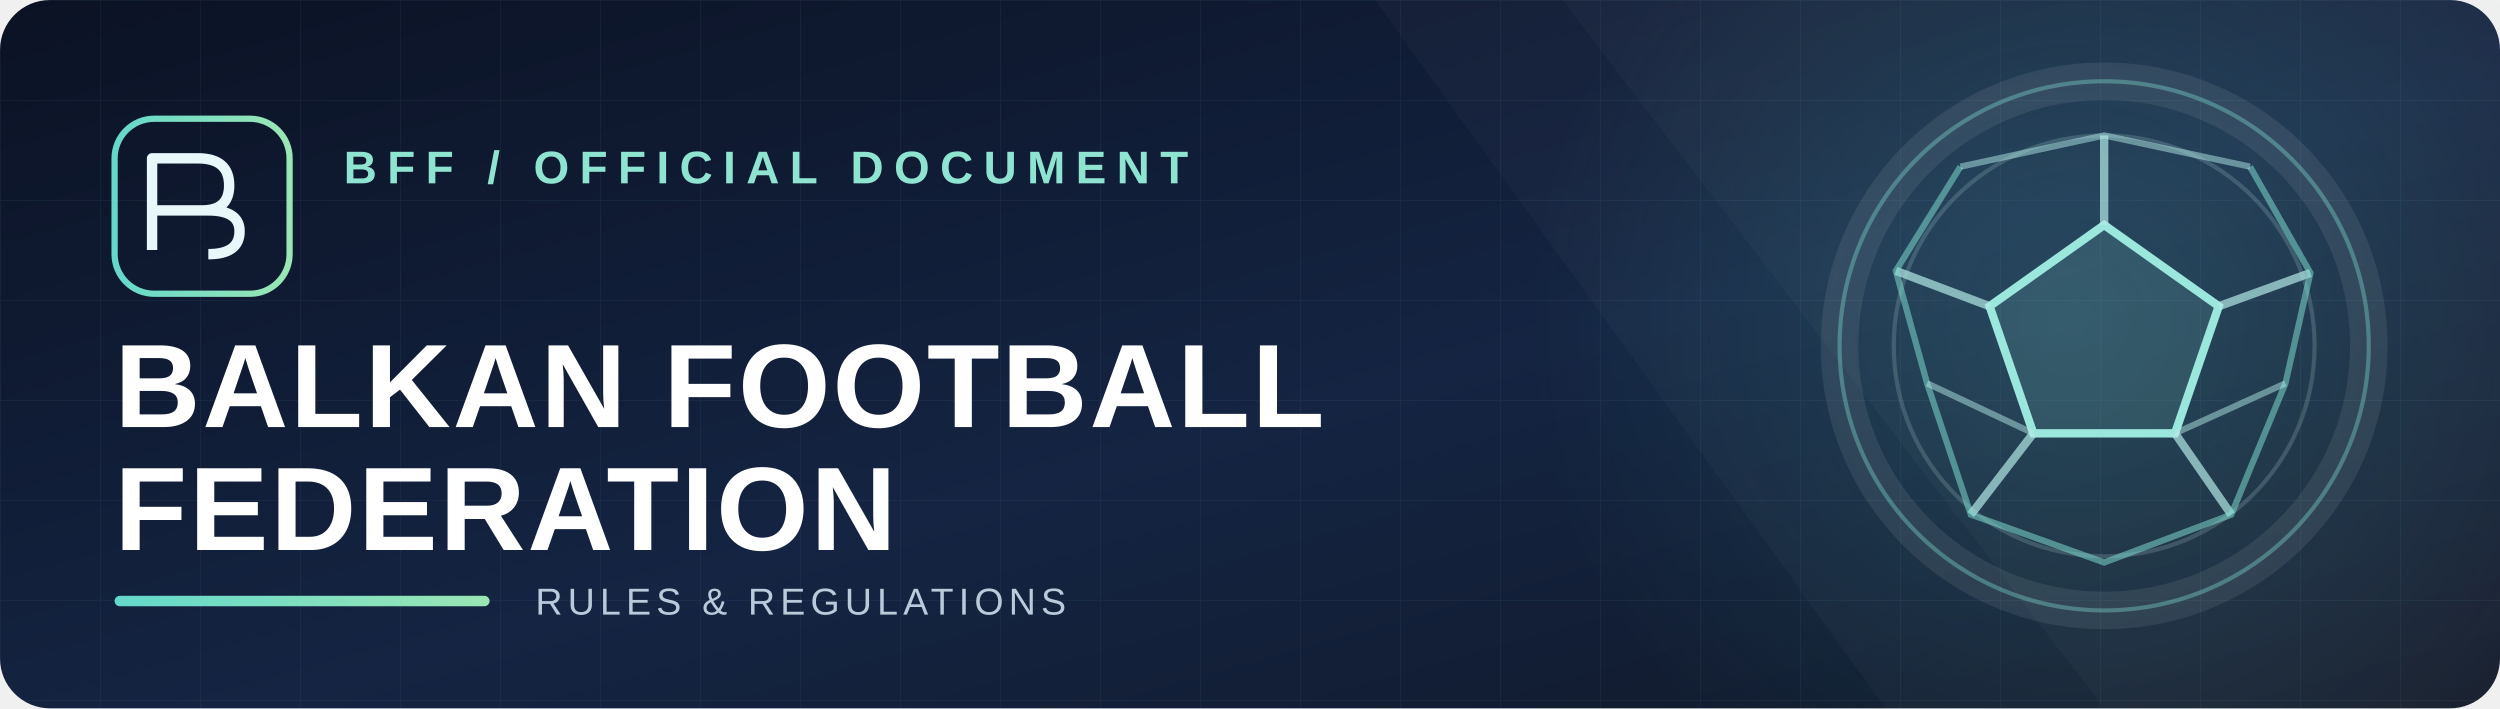
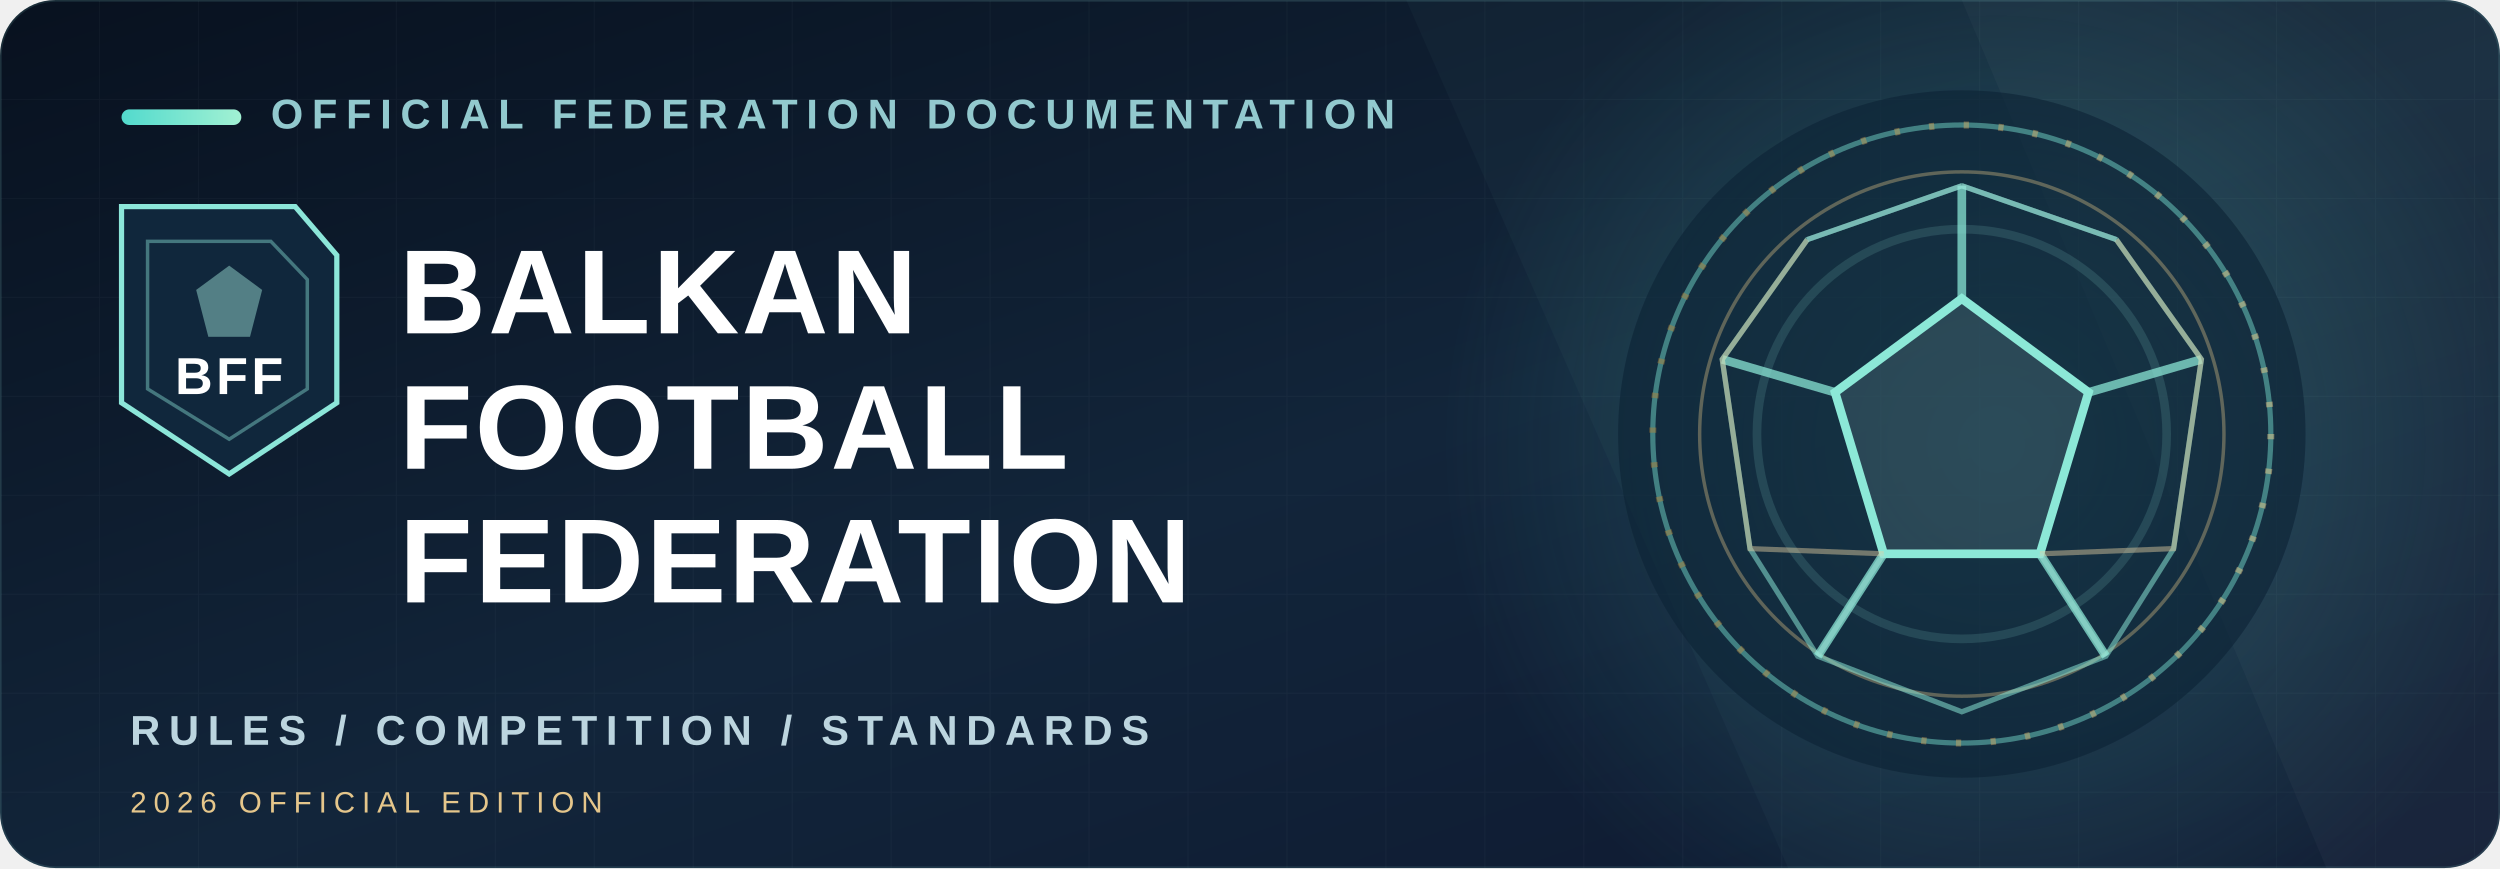
- <svg xmlns="http://www.w3.org/2000/svg" width="1200" height="340" viewBox="0 0 1200 340" role="img" aria-labelledby="title desc">
+ <svg xmlns="http://www.w3.org/2000/svg" width="1440" height="500" viewBox="0 0 1440 500" role="img" aria-labelledby="title desc">
  <defs>
-     <linearGradient id="background" x1="0" y1="0" x2="1" y2="1">
-       <stop stop-color="#0B1224" />
-       <stop offset=".55" stop-color="#142442" />
-       <stop offset="1" stop-color="#101827" />
+     <linearGradient id="bg" x1="0" y1="0" x2="1" y2="1">
+       <stop stop-color="#08111F" />
+       <stop offset=".53" stop-color="#12253A" />
+       <stop offset="1" stop-color="#0E1830" />
    </linearGradient>
-     <linearGradient id="accent" x1="0" y1="0" x2="1" y2="0">
-       <stop stop-color="#64D8CB" />
-       <stop offset="1" stop-color="#9AE6B4" />
+     <linearGradient id="aqua" x1="0" y1="0" x2="1" y2="0">
+       <stop stop-color="#52DACD" />
+       <stop offset="1" stop-color="#A2F1D3" />
    </linearGradient>
-     <radialGradient id="glow">
-       <stop stop-color="#3FA9AF" stop-opacity=".22" />
-       <stop offset="1" stop-color="#3FA9AF" stop-opacity="0" />
+     <linearGradient id="gold" x1="0" y1="0" x2="1" y2="0">
+       <stop stop-color="#B78334" />
+       <stop offset="1" stop-color="#F7D58D" />
+     </linearGradient>
+     <radialGradient id="halo">
+       <stop stop-color="#5CD9D5" stop-opacity=".25" />
+       <stop offset="1" stop-color="#5CD9D5" stop-opacity="0" />
    </radialGradient>
-     <pattern id="grid" width="48" height="48" patternUnits="userSpaceOnUse">
-       <path d="M48 0H0V48" fill="none" stroke="#A8DFF0" stroke-opacity=".05" stroke-width="1" />
+     <pattern id="grid" width="57" height="57" patternUnits="userSpaceOnUse">
+       <path d="M57 0H0V57" fill="none" stroke="#D8F7FF" stroke-opacity=".035" />
    </pattern>
+     <clipPath id="rounded">
+       <rect width="1440" height="500" rx="32" />
+     </clipPath>
  </defs>
-   <rect width="1200" height="340" rx="24" fill="url(#background)" />
-   <rect width="1200" height="340" rx="24" fill="url(#grid)" />
-   <circle cx="995" cy="155" r="260" fill="url(#glow)" />
-   <path d="M660 0H1200V340H905Z" fill="#FFFFFF" opacity=".025" />
-   <path d="M750 0H1200V340H1010Z" fill="#FFFFFF" opacity=".025" />
-   <rect x="55" y="57" width="84" height="84" rx="19" fill="none" stroke="url(#accent)" stroke-width="3" />
-   <path d="M73 120V76H95Q110 76 110 89Q110 101 97 101H73M73 101H100Q115 101 115 111Q115 122 100 122" fill="none" stroke="#E8F7FA" stroke-width="5" stroke-linejoin="round" />
-   <text x="165" y="88" fill="#8EE3D1" font-size="22" font-family="Arial, Helvetica, sans-serif" font-weight="700" letter-spacing="5">BFF / OFFICIAL DOCUMENT</text>
-   <text x="55" y="205" fill="#FFFFFF" font-size="57" font-family="Arial, Helvetica, sans-serif" font-weight="800" letter-spacing="1">BALKAN FOOTBALL</text>
-   <text x="55" y="264" fill="#FFFFFF" font-size="57" font-family="Arial, Helvetica, sans-serif" font-weight="800" letter-spacing="1">FEDERATION</text>
-   <rect x="55" y="286" width="180" height="5" rx="2.5" fill="url(#accent)" />
-   <text x="257" y="295" fill="#B9CADA" font-size="18" font-family="Arial, Helvetica, sans-serif" letter-spacing="2.5">RULES &amp; REGULATIONS</text>
-   <circle cx="1010" cy="166" r="127" fill="none" stroke="#74DCCF" stroke-opacity=".38" stroke-width="2" />
-   <circle cx="1010" cy="166" r="101" fill="none" stroke="#BDE6E4" stroke-opacity=".19" stroke-width="2" />
-   <path d="M1010 108L1065 147L1044 208H976L955 147Z" fill="#95E3D5" fill-opacity=".13" stroke="#9BE7DD" stroke-width="4" />
-   <path d="M1010 108V65M1065 147L1109 131M1044 208L1071 247M976 208L946 247M955 147L910 130" fill="none" stroke="#B2E8E6" stroke-opacity=".7" stroke-width="4" />
-   <path d="M941 80L910 130L925 184L946 247L1010 270L1071 247L1097 184L1109 131L1080 80" fill="none" stroke="#7EDCD1" stroke-opacity=".53" stroke-width="3" />
-   <path d="M941 80L1010 65L1080 80M925 184L976 208M1097 184L1044 208" fill="none" stroke="#B2E8E6" stroke-opacity=".5" stroke-width="3" />
-   <circle cx="1010" cy="166" r="127" fill="none" stroke="#FFFFFF" stroke-opacity=".08" stroke-width="18" />
+   <g clip-path="url(#rounded)">
+     <rect width="1440" height="500" fill="url(#bg)" />
+     <rect width="1440" height="500" fill="url(#grid)" />
+     <path d="M810 0H1440V500H1030Z" fill="#93F9EB" opacity=".028" />
+     <path d="M1130 0H1440V500H1340Z" fill="#FFF" opacity=".03" />
+     <circle cx="1150" cy="256" r="320" fill="url(#halo)" />
+     <rect x="70" y="63" width="69" height="9" rx="4.5" fill="url(#aqua)" />
+     <text x="156" y="74" font-family="Arial,Helvetica,sans-serif" font-size="24" fill="#92C9CE" font-weight="700" letter-spacing="5">OFFICIAL FEDERATION DOCUMENTATION</text>
+     <g transform="translate(70,119)">
+       <path d="M0 0H100L124 28V113L62 154L0 113Z" fill="#10273C" stroke="#8CE6D9" stroke-width="3" />
+       <path d="M15 20H86L107 42V105L62 134L15 105Z" fill="none" stroke="#8CE6D9" stroke-opacity=".42" stroke-width="2" />
+       <path d="M62 34L81 48L74 75H50L43 48Z" fill="#A5ECDD" opacity=".45" />
+       <text x="62" y="108" text-anchor="middle" font-family="Arial,Helvetica,sans-serif" font-size="30" font-weight="800" fill="#FFFFFF" letter-spacing="2">BFF</text>
+     </g>
+     <text x="230" y="192" font-family="Arial,Helvetica,sans-serif" font-size="69" font-weight="800" fill="#FFFFFF" letter-spacing="1.4">BALKAN</text>
+     <text x="230" y="270" font-family="Arial,Helvetica,sans-serif" font-size="69" font-weight="800" fill="#FFFFFF" letter-spacing="1.4">FOOTBALL</text>
+     <text x="230" y="347" font-family="Arial,Helvetica,sans-serif" font-size="69" font-weight="800" fill="#FFFFFF" letter-spacing="1.4">FEDERATION</text>
+     <path d="M74 388H683" stroke="url(#aqua)" stroke-width="3" opacity=".9" />
+     <text x="75" y="429" font-family="Arial,Helvetica,sans-serif" font-size="24" font-weight="700" letter-spacing="5" fill="#BCD5DF">RULES  /  COMPETITION  /  STANDARDS</text>
+     <text x="75" y="468" font-family="Arial,Helvetica,sans-serif" font-size="17" letter-spacing="4" fill="#E5C68B">2026 OFFICIAL EDITION</text>
+     <g transform="translate(1130,250)">
+       <circle r="198" fill="#0D2436" opacity=".65" />
+       <circle r="178" fill="none" stroke="#73D6C9" stroke-opacity=".5" stroke-width="3" />
+       <circle r="151" fill="none" stroke="#E8C888" stroke-opacity=".36" stroke-width="2" />
+       <circle r="118" fill="none" stroke="#8EE1D7" stroke-opacity=".15" stroke-width="5" />
+       <path d="M0 -78L73 -24L45 69H-45L-73 -24Z" fill="#C8F9EA" fill-opacity=".12" stroke="#8CE8D7" stroke-width="5" />
+       <path d="M0 -78V-143M73 -24L138 -43M45 69L83 128M-45 69L-83 128M-73 -24L-138 -43" stroke="#8CE8D7" stroke-opacity=".73" stroke-width="5" fill="none" />
+       <path d="M-89 -112L0 -143L89 -112L138 -43L122 66L83 128L0 160L-83 128L-122 66L-138 -43Z" stroke="#8CE8D7" stroke-opacity=".53" stroke-width="3" fill="none" />
+       <path d="M-89 -112L-138 -43L-122 66L-45 69M89 -112L138 -43L122 66L45 69" stroke="#E7D1A2" stroke-opacity=".45" stroke-width="3" fill="none" />
+       <path d="M0 -143L89 -112M0 -143L-89 -112M83 128L45 69M-83 128L-45 69" fill="none" stroke="#9FE5D8" stroke-opacity=".5" stroke-width="3" />
+       <circle r="178" fill="none" stroke="url(#gold)" stroke-width="4" stroke-dasharray="3 17" opacity=".45" />
+     </g>
+     <rect x="0" y="0" width="1440" height="500" rx="32" fill="none" stroke="#91E1D7" stroke-opacity=".13" stroke-width="2" />
+   </g>
</svg>
